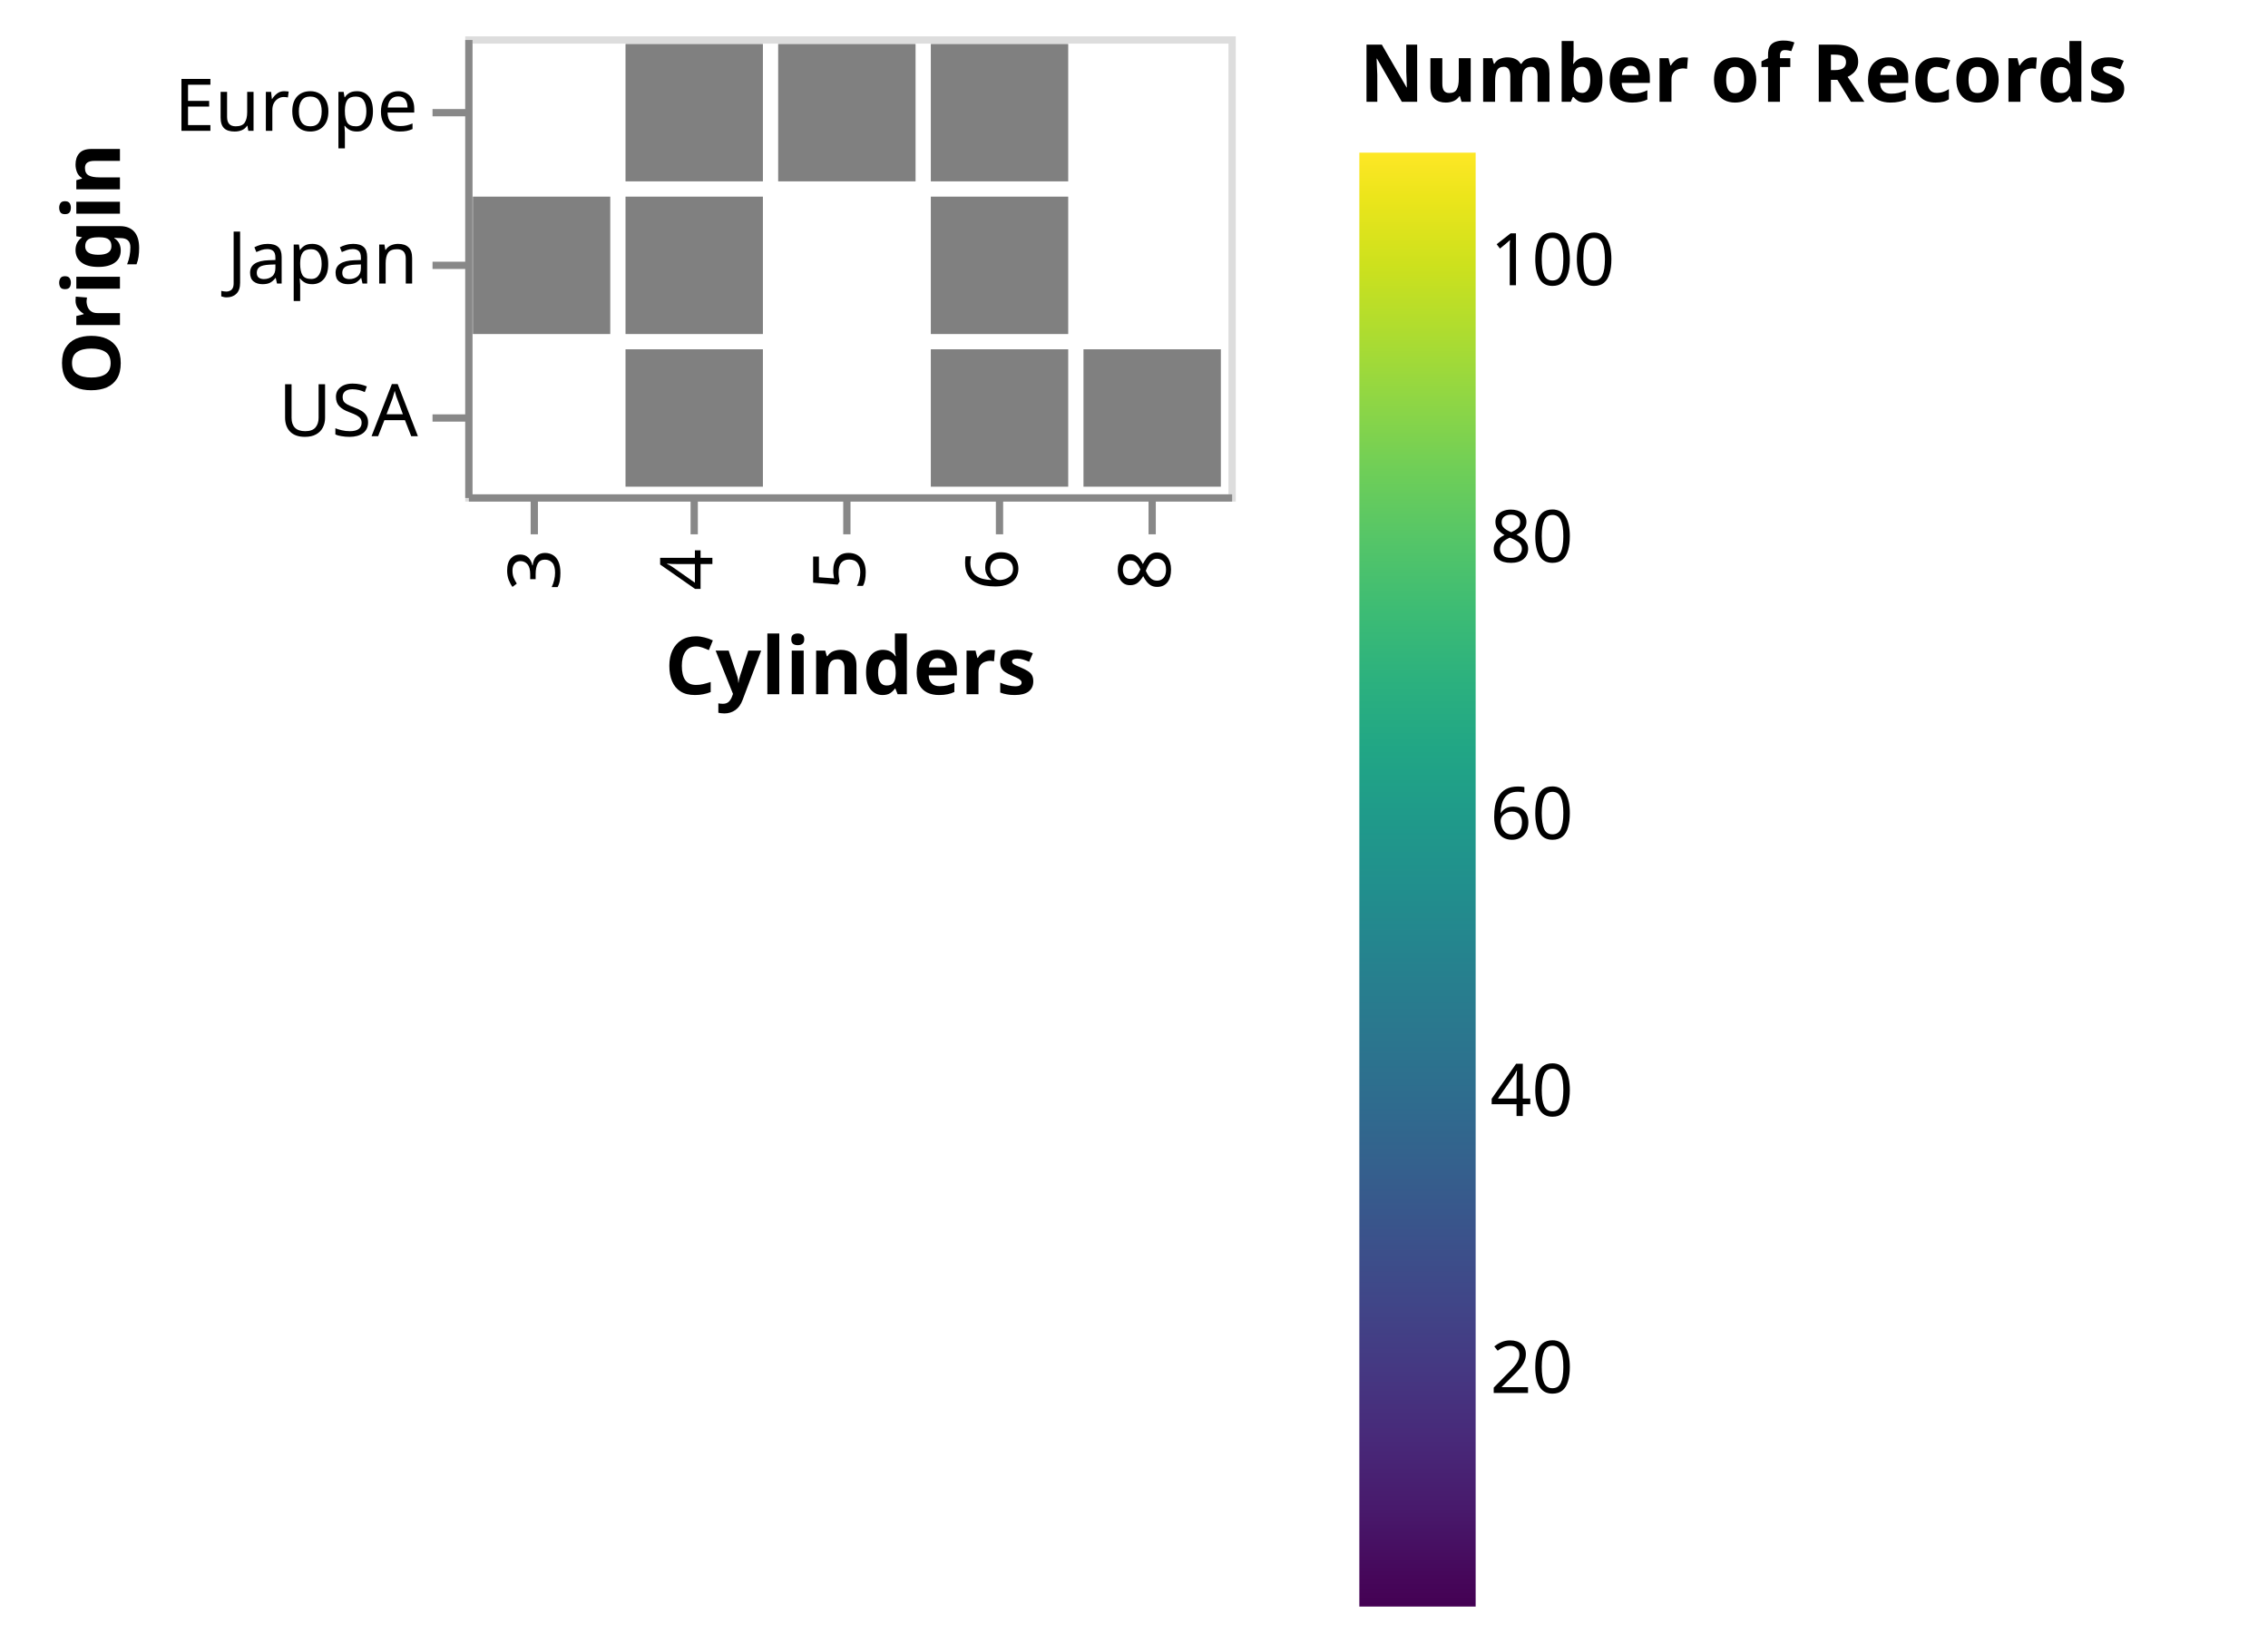
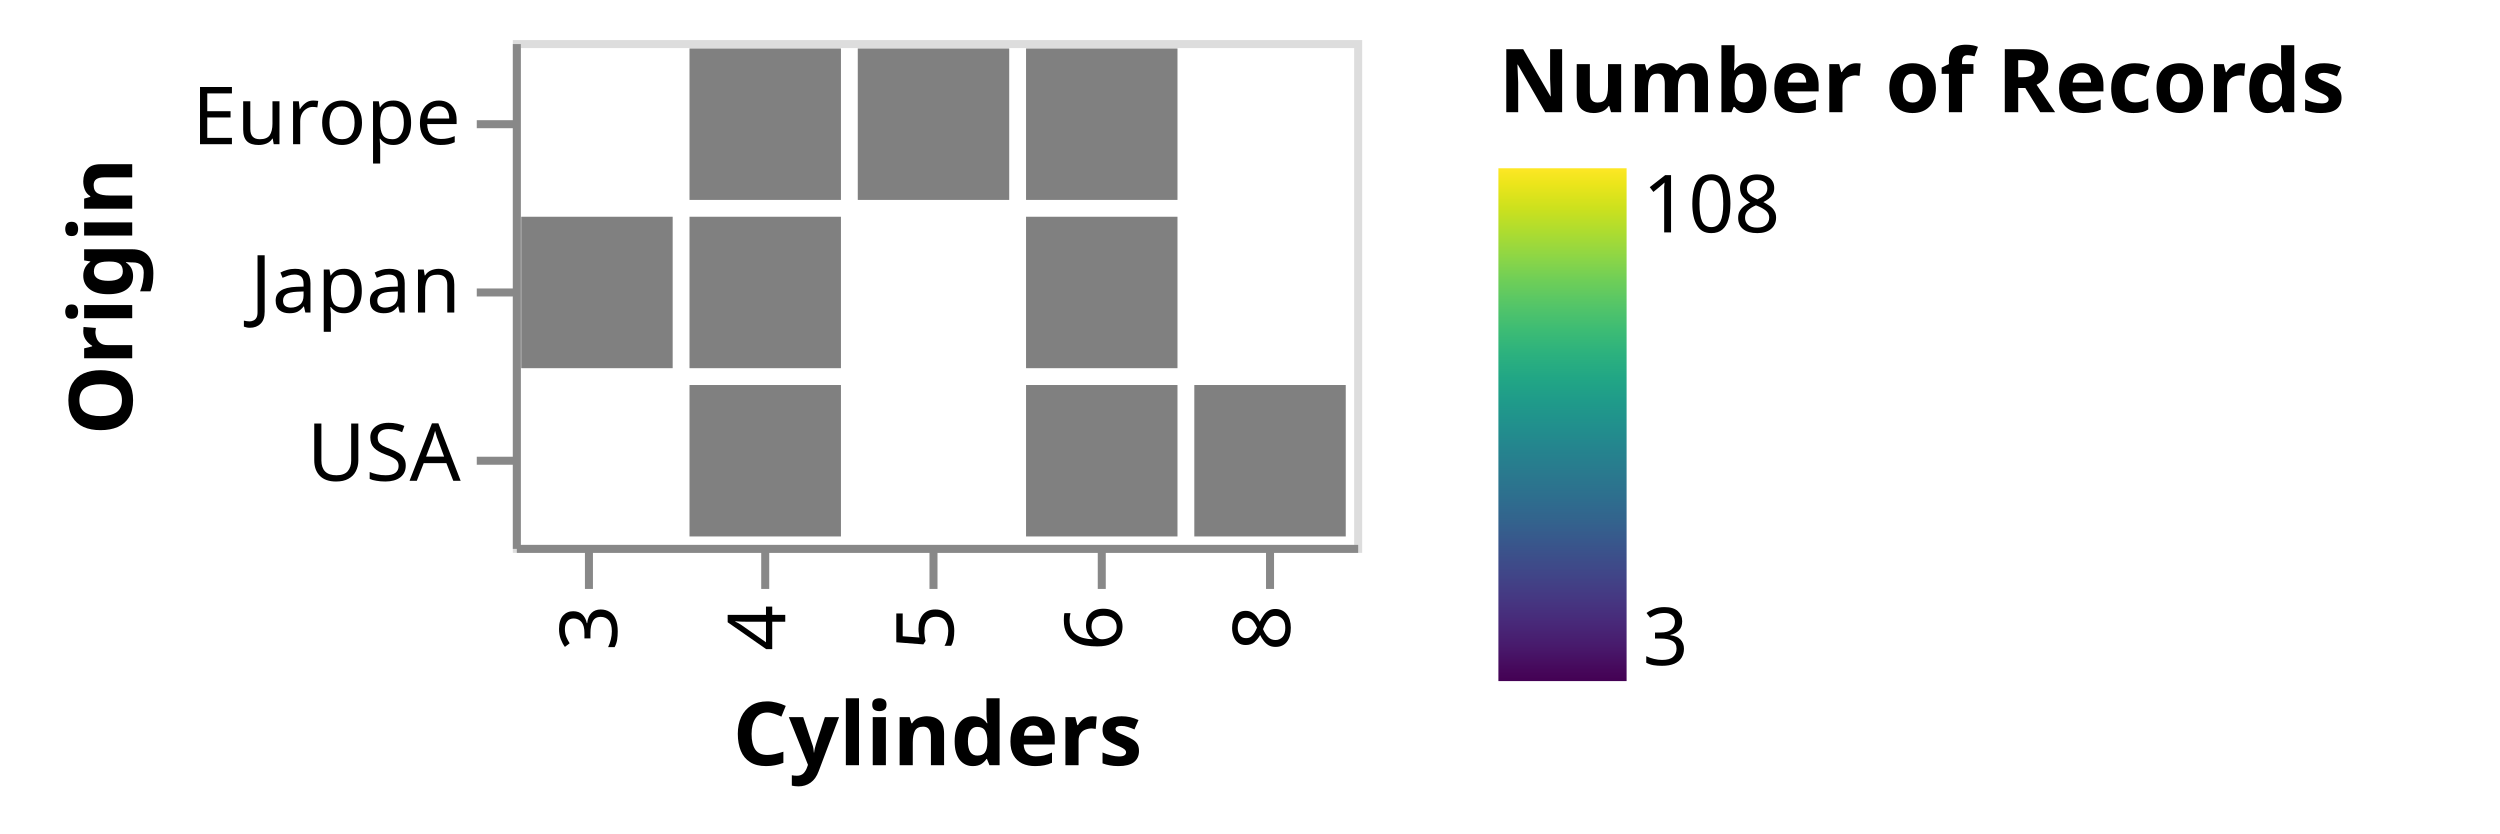
- <svg xmlns="http://www.w3.org/2000/svg" class="marks" width="312" height="226" viewBox="0 0 312 226" version="1.1">
+ <svg xmlns="http://www.w3.org/2000/svg" class="marks" width="312" height="104" viewBox="0 0 312 104" version="1.1">
  <defs>
    <linearGradient id="gradient_0" x1="0" x2="0" y1="1" y2="0">
      <stop offset="0" stop-color="#440154" />
      <stop offset="0.019" stop-color="#46075a" />
      <stop offset="0.067" stop-color="#481a6c" />
      <stop offset="0.114" stop-color="#482979" />
      <stop offset="0.162" stop-color="#453882" />
      <stop offset="0.21" stop-color="#404688" />
      <stop offset="0.257" stop-color="#3a538b" />
      <stop offset="0.305" stop-color="#34618d" />
      <stop offset="0.352" stop-color="#2e6d8e" />
      <stop offset="0.4" stop-color="#2a788e" />
      <stop offset="0.448" stop-color="#25838e" />
      <stop offset="0.495" stop-color="#218f8d" />
      <stop offset="0.543" stop-color="#1f9a8a" />
      <stop offset="0.59" stop-color="#21a685" />
      <stop offset="0.638" stop-color="#2cb17e" />
      <stop offset="0.686" stop-color="#3dbc74" />
      <stop offset="0.733" stop-color="#54c568" />
      <stop offset="0.781" stop-color="#6ece58" />
      <stop offset="0.829" stop-color="#8ed645" />
      <stop offset="0.876" stop-color="#addc30" />
      <stop offset="0.924" stop-color="#cde11d" />
      <stop offset="0.971" stop-color="#ece51b" />
      <stop offset="1" stop-color="#fde725" />
    </linearGradient>
    <clipPath id="clip1">
      <rect x="0" y="0" width="105" height="63" />
    </clipPath>
    <clipPath id="clip2">
      <rect x="0" y="0" width="105" height="63" />
    </clipPath>
  </defs>
  <g transform="translate(64,5)">
    <g class="mark-group role-frame root">
      <g transform="translate(0,0)">
        <path class="background" d="M0.5,0.5h105v63h-105Z" style="fill: none; stroke: #ddd;" />
        <g>
          <g class="mark-rect role-mark pts_brush_bg" clip-path="url(#clip1)">
            <path d="M0,0h0v0h0Z" style="fill: #333; fill-opacity: 0.125;" />
          </g>
          <g class="mark-rect role-mark marks">
            <path d="M85.05,43.05h18.9v18.9h-18.9Z" style="fill: grey;" />
            <path d="M22.05,1.05h18.9v18.9h-18.9Z" style="fill: grey;" />
            <path d="M22.05,22.05h18.9v18.9h-18.9Z" style="fill: grey;" />
            <path d="M64.05,43.05h18.9v18.9h-18.9Z" style="fill: grey;" />
            <path d="M22.05,43.05h18.9v18.9h-18.9Z" style="fill: grey;" />
            <path d="M1.05,22.05h18.9v18.9h-18.9Z" style="fill: grey;" />
            <path d="M64.05,22.05h18.9v18.9h-18.9Z" style="fill: grey;" />
            <path d="M64.05,1.05h18.9v18.9h-18.9Z" style="fill: grey;" />
            <path d="M43.05,1.05h18.9v18.9h-18.9Z" style="fill: grey;" />
          </g>
          <g class="mark-rect role-mark pts_brush" clip-path="url(#clip2)">
            <path d="M0,0h0v0h0Z" style="fill: none;" />
          </g>
          <g class="mark-group role-legend">
            <g transform="translate(123,0)">
-               <path class="background" d="M0,0h120v216h-120Z" style="pointer-events: none; fill: none;" />
+               <path class="background" d="M0,0h120v81h-120Z" style="pointer-events: none; fill: none;" />
              <g>
                <g class="mark-group role-legend-entry">
                  <g transform="translate(0,16)">
                    <path class="background" d="M0,0h0v0h0Z" style="pointer-events: none; fill: none;" />
                    <g>
                      <g class="mark-rect role-legend-gradient" style="pointer-events: none;">
-                         <path d="M0,0h16v200h-16Z" style="fill: url(#gradient_0); stroke: #ddd; stroke-width: 0; opacity: 1;" />
+                         <path d="M0,0h16v64h-16Z" style="fill: url(#gradient_0); stroke: #ddd; stroke-width: 0; opacity: 1;" />
                      </g>
                      <g class="mark-text role-legend-label" style="pointer-events: none;">
-                         <text text-anchor="start" transform="translate(18,170.619)" style="font-family: sans-serif; font-size: 10px; fill: #000; opacity: 1;">20</text>
-                         <text text-anchor="start" transform="translate(18,132.5238)" style="font-family: sans-serif; font-size: 10px; fill: #000; opacity: 1;">40</text>
-                         <text text-anchor="start" transform="translate(18,94.42857)" style="font-family: sans-serif; font-size: 10px; fill: #000; opacity: 1;">60</text>
-                         <text text-anchor="start" transform="translate(18,56.33333)" style="font-family: sans-serif; font-size: 10px; fill: #000; opacity: 1;">80</text>
-                         <text text-anchor="start" transform="translate(18,18.2381)" style="font-family: sans-serif; font-size: 10px; fill: #000; opacity: 1;">100</text>
+                         <text text-anchor="start" transform="translate(18,62)" style="font-family: sans-serif; font-size: 10px; fill: #000; opacity: 1;">3</text>
+                         <text text-anchor="start" transform="translate(18,8)" style="font-family: sans-serif; font-size: 10px; fill: #000; opacity: 1;">108</text>
                      </g>
                    </g>
                  </g>
                </g>
                <g class="mark-text role-legend-title" style="pointer-events: none;">
                  <text text-anchor="start" transform="translate(0,9)" style="font-family: sans-serif; font-size: 11px; font-weight: bold; fill: #000; opacity: 1;">Number of Records</text>
                </g>
              </g>
            </g>
          </g>
          <g class="mark-group role-axis">
            <g transform="translate(0.5,63.5)">
              <path class="background" d="M0,0h0v0h0Z" style="pointer-events: none; fill: none;" />
              <g>
                <g class="mark-rule role-axis-tick" style="pointer-events: none;">
                  <line transform="translate(9,0)" x2="0" y2="5" style="fill: none; stroke: #888; stroke-width: 1; opacity: 1;" />
                  <line transform="translate(31,0)" x2="0" y2="5" style="fill: none; stroke: #888; stroke-width: 1; opacity: 1;" />
                  <line transform="translate(52,0)" x2="0" y2="5" style="fill: none; stroke: #888; stroke-width: 1; opacity: 1;" />
                  <line transform="translate(73,0)" x2="0" y2="5" style="fill: none; stroke: #888; stroke-width: 1; opacity: 1;" />
                  <line transform="translate(94,0)" x2="0" y2="5" style="fill: none; stroke: #888; stroke-width: 1; opacity: 1;" />
                </g>
                <g class="mark-text role-axis-label" style="pointer-events: none;">
                  <text text-anchor="end" transform="translate(9.5,7) rotate(270) translate(0,3)" style="font-family: sans-serif; font-size: 10px; fill: #000; opacity: 1;">3</text>
                  <text text-anchor="end" transform="translate(30.5,7) rotate(270) translate(0,3)" style="font-family: sans-serif; font-size: 10px; fill: #000; opacity: 1;">4</text>
                  <text text-anchor="end" transform="translate(51.5,7) rotate(270) translate(0,3)" style="font-family: sans-serif; font-size: 10px; fill: #000; opacity: 1;">5</text>
                  <text text-anchor="end" transform="translate(72.5,7) rotate(270) translate(0,3)" style="font-family: sans-serif; font-size: 10px; fill: #000; opacity: 1;">6</text>
                  <text text-anchor="end" transform="translate(93.5,7) rotate(270) translate(0,3)" style="font-family: sans-serif; font-size: 10px; fill: #000; opacity: 1;">8</text>
                </g>
                <g class="mark-rule role-axis-domain" style="pointer-events: none;">
                  <line transform="translate(0,0)" x2="105" y2="0" style="fill: none; stroke: #888; stroke-width: 1; opacity: 1;" />
                </g>
                <g class="mark-text role-axis-title" style="pointer-events: none;">
                  <text text-anchor="middle" transform="translate(52.5,27)" style="font-family: sans-serif; font-size: 11px; font-weight: bold; fill: #000; opacity: 1;">Cylinders</text>
                </g>
              </g>
            </g>
          </g>
          <g class="mark-group role-axis">
            <g transform="translate(0.5,0.5)">
              <path class="background" d="M0,0h0v0h0Z" style="pointer-events: none; fill: none;" />
              <g>
                <g class="mark-rule role-axis-tick" style="pointer-events: none;">
                  <line transform="translate(0,10)" x2="-5" y2="0" style="fill: none; stroke: #888; stroke-width: 1; opacity: 1;" />
                  <line transform="translate(0,31)" x2="-5" y2="0" style="fill: none; stroke: #888; stroke-width: 1; opacity: 1;" />
                  <line transform="translate(0,52)" x2="-5" y2="0" style="fill: none; stroke: #888; stroke-width: 1; opacity: 1;" />
                </g>
                <g class="mark-text role-axis-label" style="pointer-events: none;">
                  <text text-anchor="end" transform="translate(-7,12.5)" style="font-family: sans-serif; font-size: 10px; fill: #000; opacity: 1;">Europe</text>
                  <text text-anchor="end" transform="translate(-7,33.5)" style="font-family: sans-serif; font-size: 10px; fill: #000; opacity: 1;">Japan</text>
                  <text text-anchor="end" transform="translate(-7,54.5)" style="font-family: sans-serif; font-size: 10px; fill: #000; opacity: 1;">USA</text>
                </g>
                <g class="mark-rule role-axis-domain" style="pointer-events: none;">
                  <line transform="translate(0,0)" x2="0" y2="63" style="fill: none; stroke: #888; stroke-width: 1; opacity: 1;" />
                </g>
                <g class="mark-text role-axis-title" style="pointer-events: none;">
                  <text text-anchor="middle" transform="translate(-46,31.5) rotate(-90) translate(0,-2)" style="font-family: sans-serif; font-size: 11px; font-weight: bold; fill: #000; opacity: 1;">Origin</text>
                </g>
              </g>
            </g>
          </g>
        </g>
      </g>
    </g>
  </g>
</svg>
